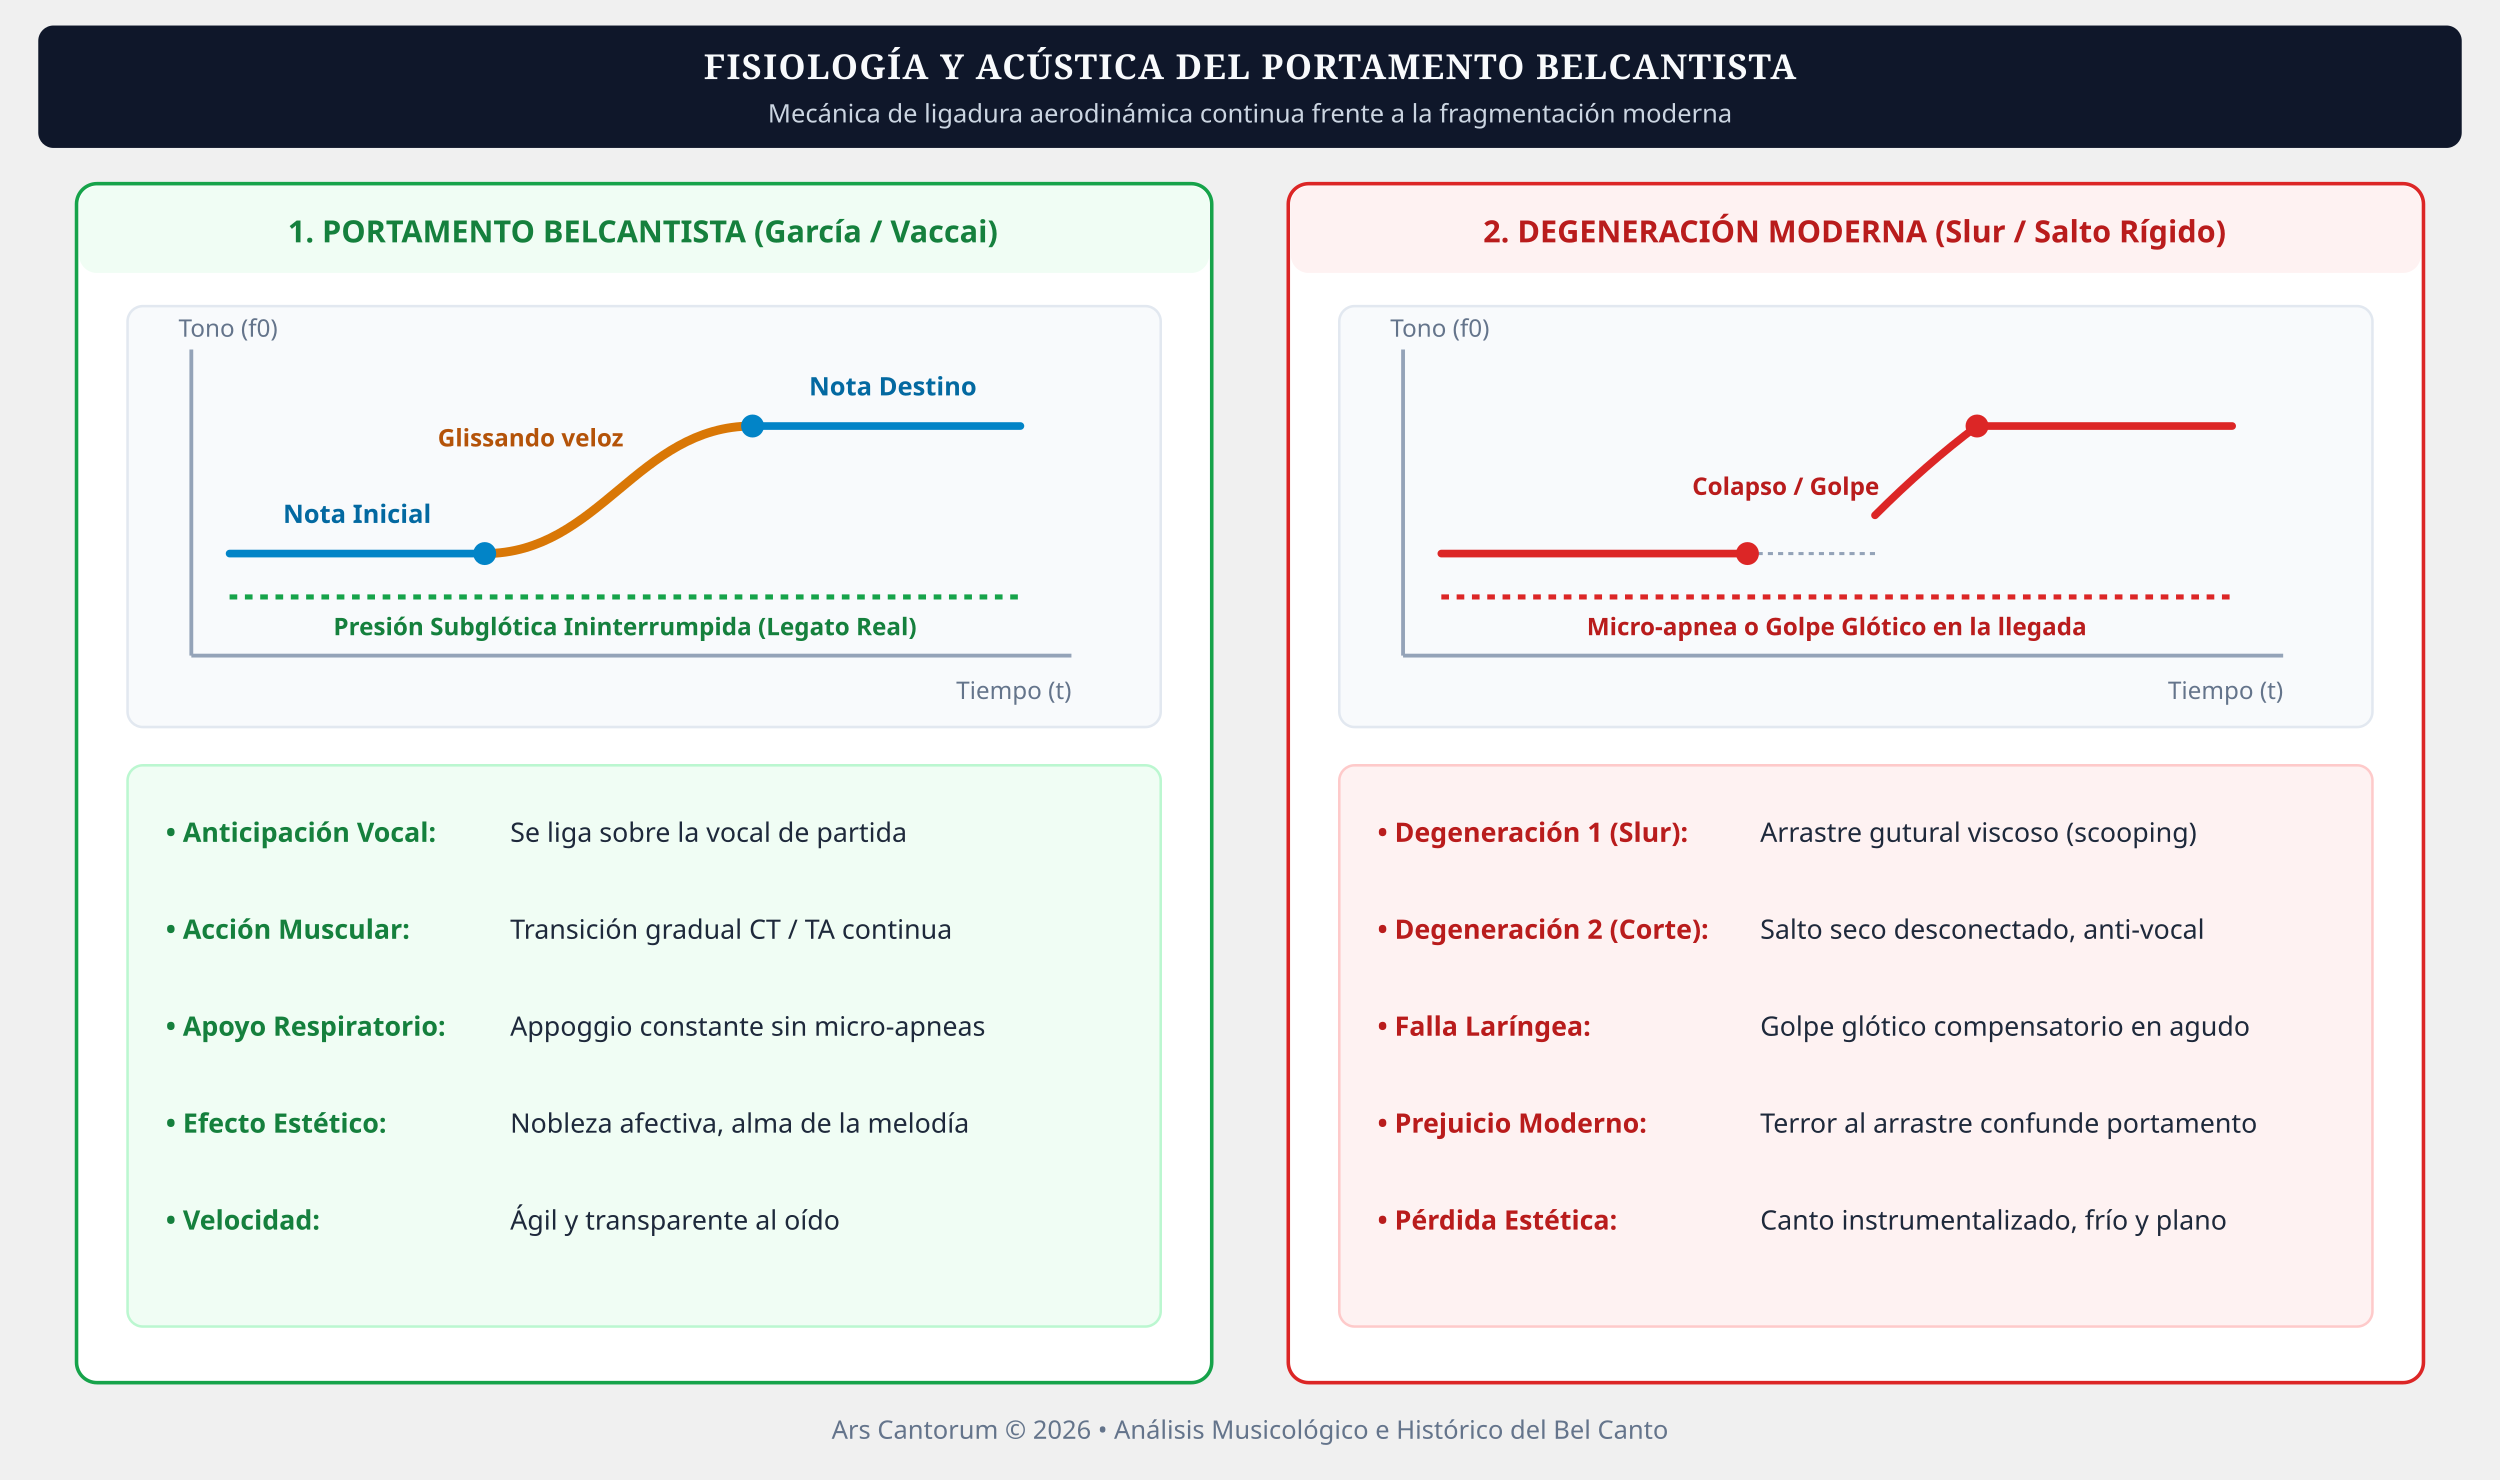
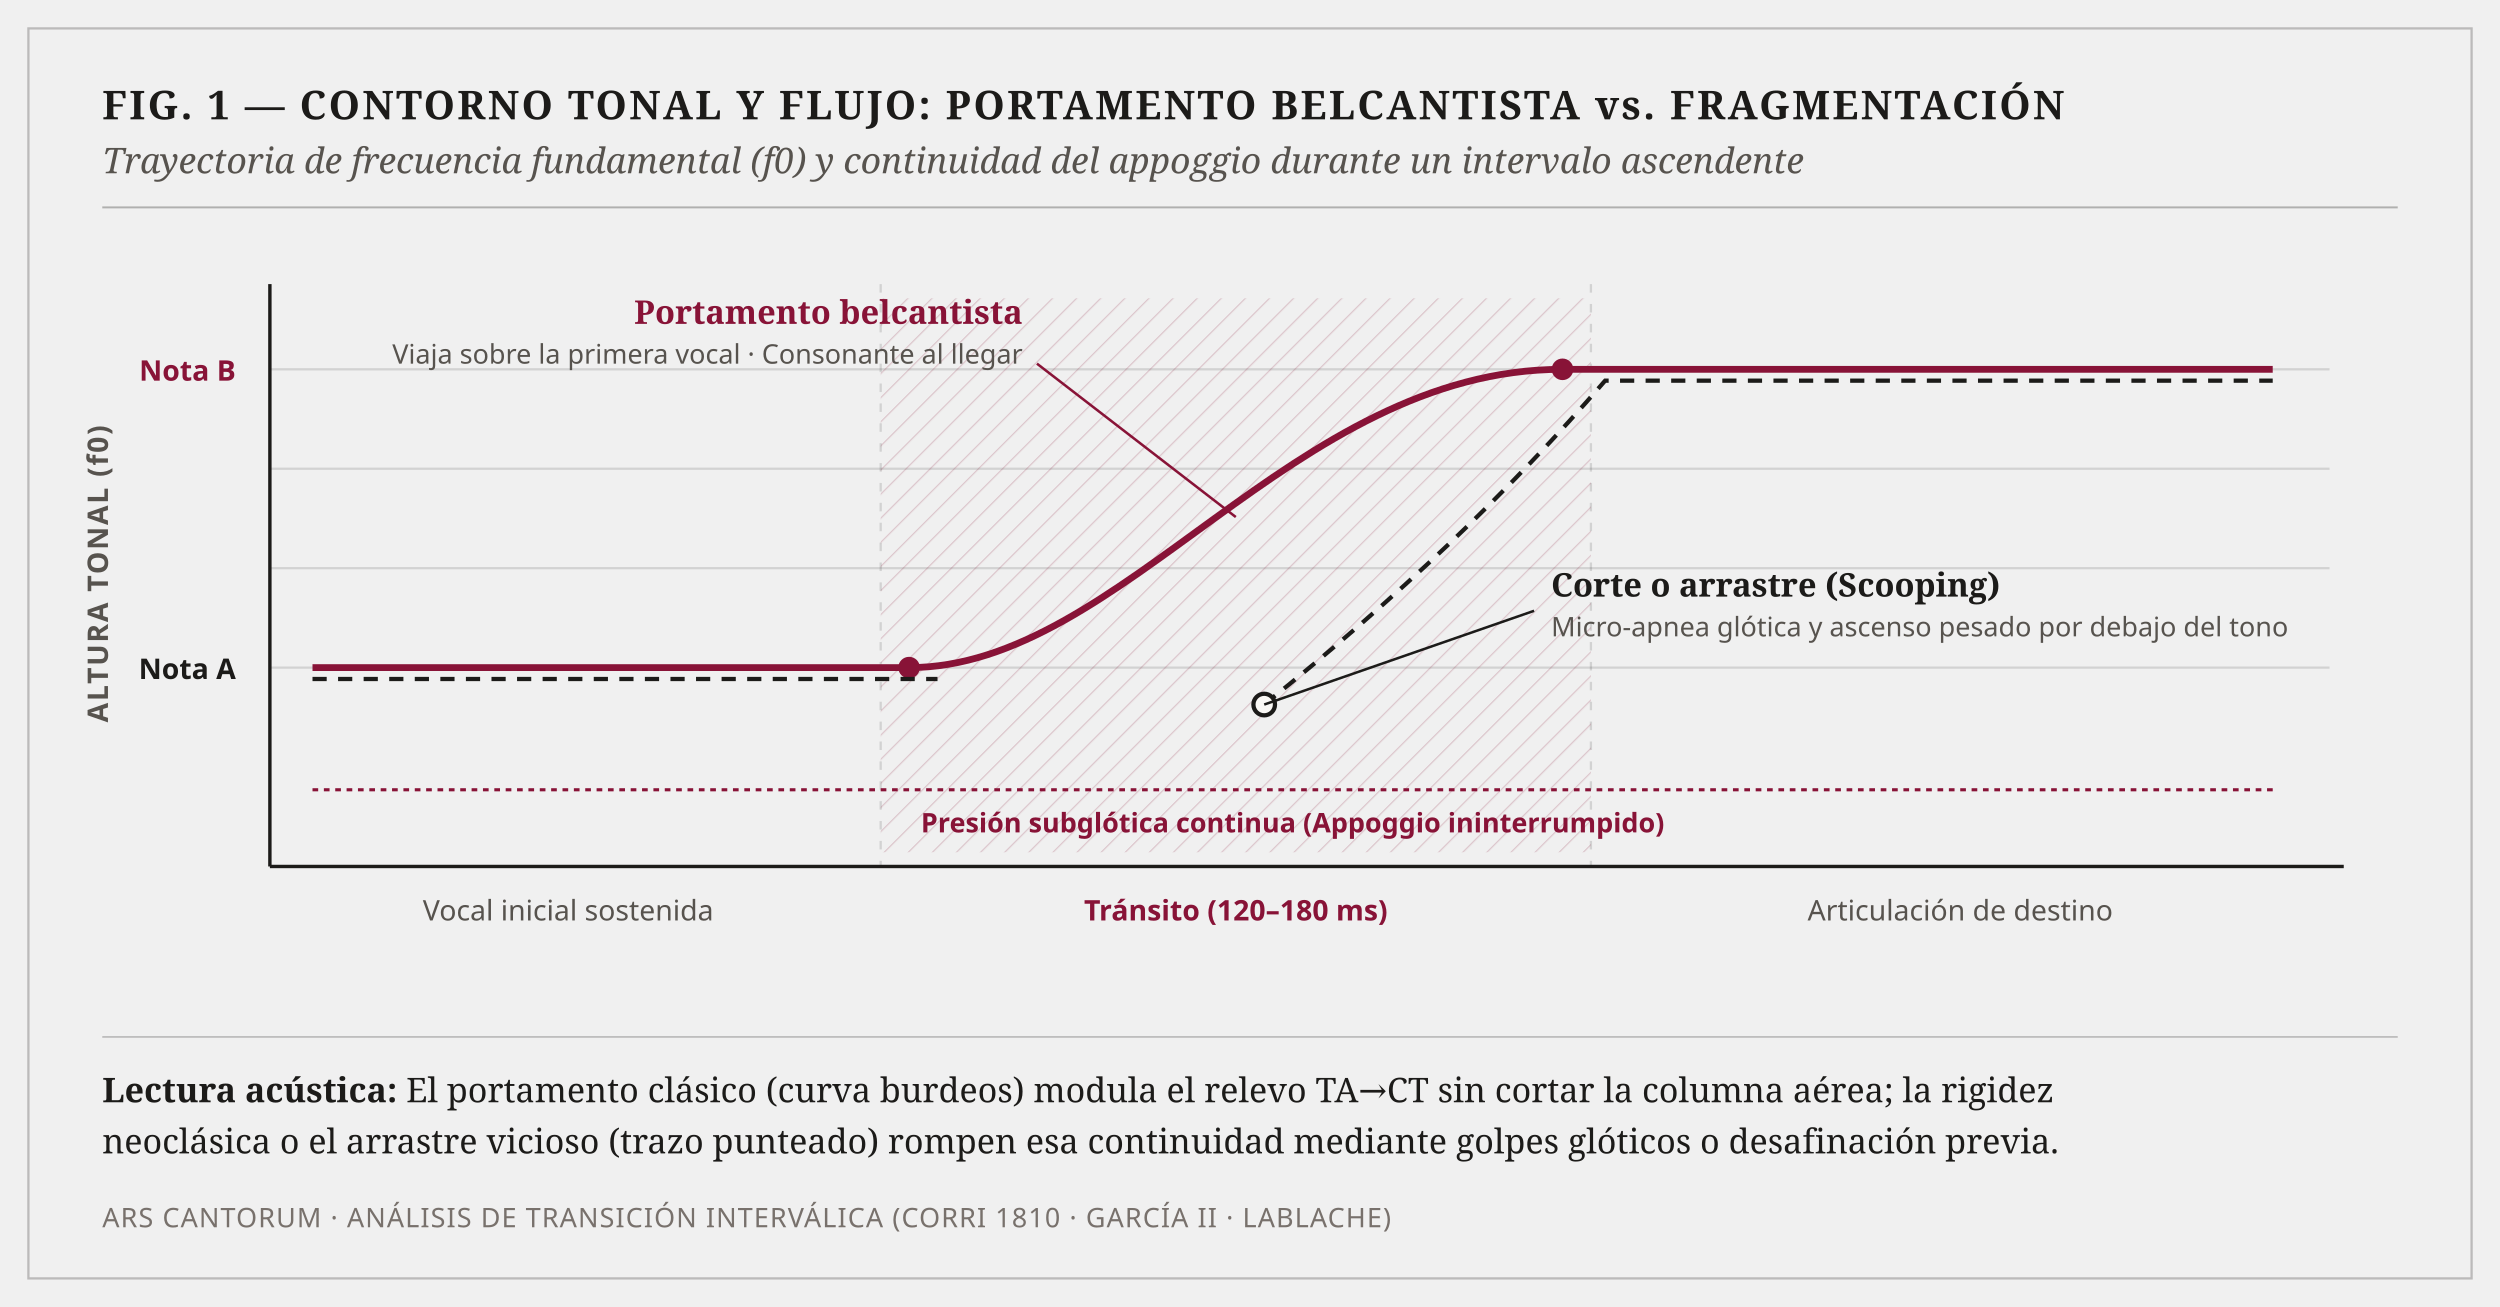
- <svg xmlns="http://www.w3.org/2000/svg" viewBox="0 0 980 580" width="100%" height="auto" style="background:#ffffff; border:1px solid #cbd5e1; border-radius:10px; padding:12px; box-shadow: 0 2px 8px rgba(0,0,0,0.05);">
-   <rect x="15" y="10" width="950" height="48" rx="6" fill="#0f172a" />
-   <text x="490" y="31" text-anchor="middle" fill="#f8fafc" font-family="'Cinzel', serif" font-size="13.5" font-weight="700" letter-spacing="0.04em">FISIOLOGÍA Y ACÚSTICA DEL PORTAMENTO BELCANTISTA</text>
-   <text x="490" y="48" text-anchor="middle" fill="#cbd5e1" font-family="'Plus Jakarta Sans', system-ui, sans-serif" font-size="10">Mecánica de ligadura aerodinámica continua frente a la fragmentación moderna</text>
-   <g transform="translate(30, 72)">
-     <rect width="445" height="470" fill="#ffffff" stroke="#16a34a" stroke-width="1.4" rx="8" />
-     <rect x="1" y="1" width="443" height="34" fill="#f0fdf4" rx="7" />
-     <text x="222" y="23" text-anchor="middle" fill="#15803d" font-family="'Plus Jakarta Sans', sans-serif" font-size="12" font-weight="700">1. PORTAMENTO BELCANTISTA (García / Vaccai)</text>
-     <rect x="20" y="48" width="405" height="165" fill="#f8fafc" stroke="#e2e8f0" rx="6" />
-     <line x1="45" y1="185" x2="390" y2="185" stroke="#94a3b8" stroke-width="1.5" />
-     <line x1="45" y1="185" x2="45" y2="65" stroke="#94a3b8" stroke-width="1.5" />
-     <text x="390" y="202" fill="#64748b" font-family="'Plus Jakarta Sans', system-ui, sans-serif" font-size="9.5" text-anchor="end">Tiempo (t)</text>
-     <text x="40" y="60" fill="#64748b" font-family="'Plus Jakarta Sans', system-ui, sans-serif" font-size="9.5">Tono (f0)</text>
-     <line x1="60" y1="145" x2="160" y2="145" stroke="#0284c7" stroke-width="3" stroke-linecap="round" />
-     <path d="M 160,145 C 205,145 220,95 265,95" stroke="#d97706" stroke-width="3.5" fill="none" />
-     <line x1="265" y1="95" x2="370" y2="95" stroke="#0284c7" stroke-width="3" stroke-linecap="round" />
-     <circle cx="160" cy="145" r="4.5" fill="#0284c7" />
-     <circle cx="265" cy="95" r="4.5" fill="#0284c7" />
-     <text x="110" y="133" fill="#0369a1" font-family="'Plus Jakarta Sans', system-ui, sans-serif" font-size="10" font-weight="700" text-anchor="middle">Nota Inicial</text>
-     <text x="320" y="83" fill="#0369a1" font-family="'Plus Jakarta Sans', system-ui, sans-serif" font-size="10" font-weight="700" text-anchor="middle">Nota Destino</text>
-     <text x="178" y="103" fill="#b45309" font-family="'Plus Jakarta Sans', system-ui, sans-serif" font-size="9.5" font-weight="700" text-anchor="middle">Glissando veloz</text>
-     <line x1="60" y1="162" x2="370" y2="162" stroke="#16a34a" stroke-width="2" stroke-dasharray="3,3" />
-     <text x="215" y="177" text-anchor="middle" fill="#15803d" font-family="'Plus Jakarta Sans', system-ui, sans-serif" font-size="9.5" font-weight="600">Presión Subglótica Ininterrumpida (Legato Real)</text>
-     <g transform="translate(20, 228)">
-       <rect width="405" height="220" fill="#f0fdf4" stroke="#bbf7d0" rx="6" />
-       <text x="15" y="30" fill="#15803d" font-family="'Plus Jakarta Sans', system-ui, sans-serif" font-size="10.5" font-weight="700">• Anticipación Vocal:</text>
-       <text x="150" y="30" fill="#1e293b" font-family="'Plus Jakarta Sans', system-ui, sans-serif" font-size="10.5">Se liga sobre la vocal de partida</text>
-       <text x="15" y="68" fill="#15803d" font-family="'Plus Jakarta Sans', system-ui, sans-serif" font-size="10.5" font-weight="700">• Acción Muscular:</text>
-       <text x="150" y="68" fill="#1e293b" font-family="'Plus Jakarta Sans', system-ui, sans-serif" font-size="10.5">Transición gradual CT / TA continua</text>
-       <text x="15" y="106" fill="#15803d" font-family="'Plus Jakarta Sans', system-ui, sans-serif" font-size="10.5" font-weight="700">• Apoyo Respiratorio:</text>
-       <text x="150" y="106" fill="#1e293b" font-family="'Plus Jakarta Sans', system-ui, sans-serif" font-size="10.5">Appoggio constante sin micro-apneas</text>
-       <text x="15" y="144" fill="#15803d" font-family="'Plus Jakarta Sans', system-ui, sans-serif" font-size="10.5" font-weight="700">• Efecto Estético:</text>
-       <text x="150" y="144" fill="#1e293b" font-family="'Plus Jakarta Sans', system-ui, sans-serif" font-size="10.5">Nobleza afectiva, alma de la melodía</text>
-       <text x="15" y="182" fill="#15803d" font-family="'Plus Jakarta Sans', system-ui, sans-serif" font-size="10.5" font-weight="700">• Velocidad:</text>
-       <text x="150" y="182" fill="#1e293b" font-family="'Plus Jakarta Sans', system-ui, sans-serif" font-size="10.5">Ágil y transparente al oído</text>
-     </g>
+ <svg xmlns="http://www.w3.org/2000/svg" viewBox="0 0 880 460" width="100%" height="auto" style="background:#FAF8F5; border:1px solid #DCD6CD; display:block;">
+   <defs>
+     <pattern id="hatchPort" width="6" height="6" patternTransform="rotate(45 0 0)" patternUnits="userSpaceOnUse">
+       <line x1="0" y1="0" x2="0" y2="6" stroke="#881337" stroke-width="0.9" stroke-opacity="0.18" />
+     </pattern>
+   </defs>
+   <rect x="10" y="10" width="860" height="440" fill="none" stroke="#1C1B19" stroke-width="0.8" stroke-opacity="0.25" />
+   <text x="36" y="42" font-family="'Cinzel', Georgia, serif" font-size="14" font-weight="700" fill="#1C1B19" letter-spacing="0.06em">FIG. 1 — CONTORNO TONAL Y FLUJO: PORTAMENTO BELCANTISTA vs. FRAGMENTACIÓN</text>
+   <text x="36" y="61" font-family="'Newsreader', Georgia, serif" font-style="italic" font-size="12.5" fill="#57534E">Trayectoria de frecuencia fundamental (f0) y continuidad del appoggio durante un intervalo ascendente</text>
+   <line x1="36" y1="73" x2="844" y2="73" stroke="#1C1B19" stroke-width="0.7" stroke-opacity="0.3" />
+   <g stroke="#1C1B19" stroke-opacity="0.14" stroke-width="0.8">
+     <line x1="95" y1="130" x2="820" y2="130" />
+     <line x1="95" y1="165" x2="820" y2="165" />
+     <line x1="95" y1="200" x2="820" y2="200" />
+     <line x1="95" y1="235" x2="820" y2="235" />
+     <line x1="310" y1="100" x2="310" y2="305" stroke-dasharray="3,4" />
+     <line x1="560" y1="100" x2="560" y2="305" stroke-dasharray="3,4" />
  </g>
-   <g transform="translate(505, 72)">
-     <rect width="445" height="470" fill="#ffffff" stroke="#dc2626" stroke-width="1.4" rx="8" />
-     <rect x="1" y="1" width="443" height="34" fill="#fef2f2" rx="7" />
-     <text x="222" y="23" text-anchor="middle" fill="#b91c1c" font-family="'Plus Jakarta Sans', sans-serif" font-size="12" font-weight="700">2. DEGENERACIÓN MODERNA (Slur / Salto Rígido)</text>
-     <rect x="20" y="48" width="405" height="165" fill="#f8fafc" stroke="#e2e8f0" rx="6" />
-     <line x1="45" y1="185" x2="390" y2="185" stroke="#94a3b8" stroke-width="1.5" />
-     <line x1="45" y1="185" x2="45" y2="65" stroke="#94a3b8" stroke-width="1.5" />
-     <text x="390" y="202" fill="#64748b" font-family="'Plus Jakarta Sans', system-ui, sans-serif" font-size="9.5" text-anchor="end">Tiempo (t)</text>
-     <text x="40" y="60" fill="#64748b" font-family="'Plus Jakarta Sans', system-ui, sans-serif" font-size="9.5">Tono (f0)</text>
-     <line x1="60" y1="145" x2="180" y2="145" stroke="#dc2626" stroke-width="3" stroke-linecap="round" />
-     <line x1="180" y1="145" x2="230" y2="145" stroke="#94a3b8" stroke-width="1.2" stroke-dasharray="2,2" />
-     <path d="M 230,130 Q 250,110 270,95" stroke="#dc2626" stroke-width="3" stroke-linecap="round" />
-     <line x1="270" y1="95" x2="370" y2="95" stroke="#dc2626" stroke-width="3" stroke-linecap="round" />
-     <circle cx="180" cy="145" r="4.5" fill="#dc2626" />
-     <circle cx="270" cy="95" r="4.5" fill="#dc2626" />
-     <text x="195" y="122" fill="#b91c1c" font-family="'Plus Jakarta Sans', system-ui, sans-serif" font-size="9.5" font-weight="700" text-anchor="middle">Colapso / Golpe</text>
-     <line x1="60" y1="162" x2="370" y2="162" stroke="#dc2626" stroke-width="2" stroke-dasharray="3,3" />
-     <text x="215" y="177" text-anchor="middle" fill="#b91c1c" font-family="'Plus Jakarta Sans', system-ui, sans-serif" font-size="9.5" font-weight="600">Micro-apnea o Golpe Glótico en la llegada</text>
-     <g transform="translate(20, 228)">
-       <rect width="405" height="220" fill="#fef2f2" stroke="#fecaca" rx="6" />
-       <text x="15" y="30" fill="#b91c1c" font-family="'Plus Jakarta Sans', system-ui, sans-serif" font-size="10.5" font-weight="700">• Degeneración 1 (Slur):</text>
-       <text x="165" y="30" fill="#1e293b" font-family="'Plus Jakarta Sans', system-ui, sans-serif" font-size="10.5">Arrastre gutural viscoso (scooping)</text>
-       <text x="15" y="68" fill="#b91c1c" font-family="'Plus Jakarta Sans', system-ui, sans-serif" font-size="10.5" font-weight="700">• Degeneración 2 (Corte):</text>
-       <text x="165" y="68" fill="#1e293b" font-family="'Plus Jakarta Sans', system-ui, sans-serif" font-size="10.5">Salto seco desconectado, anti-vocal</text>
-       <text x="15" y="106" fill="#b91c1c" font-family="'Plus Jakarta Sans', system-ui, sans-serif" font-size="10.5" font-weight="700">• Falla Laríngea:</text>
-       <text x="165" y="106" fill="#1e293b" font-family="'Plus Jakarta Sans', system-ui, sans-serif" font-size="10.5">Golpe glótico compensatorio en agudo</text>
-       <text x="15" y="144" fill="#b91c1c" font-family="'Plus Jakarta Sans', system-ui, sans-serif" font-size="10.5" font-weight="700">• Prejuicio Moderno:</text>
-       <text x="165" y="144" fill="#1e293b" font-family="'Plus Jakarta Sans', system-ui, sans-serif" font-size="10.5">Terror al arrastre confunde portamento</text>
-       <text x="15" y="182" fill="#b91c1c" font-family="'Plus Jakarta Sans', system-ui, sans-serif" font-size="10.5" font-weight="700">• Pérdida Estética:</text>
-       <text x="165" y="182" fill="#1e293b" font-family="'Plus Jakarta Sans', system-ui, sans-serif" font-size="10.5">Canto instrumentalizado, frío y plano</text>
-     </g>
-   </g>
-   <text x="490" y="564" text-anchor="middle" fill="#64748b" font-family="'Plus Jakarta Sans', system-ui, sans-serif" font-size="10">Ars Cantorum © 2026 • Análisis Musicológico e Histórico del Bel Canto</text>
+   <line x1="95" y1="100" x2="95" y2="305" stroke="#1C1B19" stroke-width="1.2" />
+   <line x1="95" y1="305" x2="825" y2="305" stroke="#1C1B19" stroke-width="1.2" />
+   <text x="83" y="134" text-anchor="end" font-family="'Plus Jakarta Sans', sans-serif" font-size="10" font-weight="700" fill="#881337">Nota B</text>
+   <text x="83" y="239" text-anchor="end" font-family="'Plus Jakarta Sans', sans-serif" font-size="10" font-weight="600" fill="#1C1B19">Nota A</text>
+   <text x="38" y="202" text-anchor="middle" transform="rotate(-90 38 202)" font-family="'Plus Jakarta Sans', sans-serif" font-size="10" font-weight="600" fill="#57534E" letter-spacing="0.06em">ALTURA TONAL (f0)</text>
+   <text x="200" y="324" text-anchor="middle" font-family="'Plus Jakarta Sans', sans-serif" font-size="10" fill="#57534E">Vocal inicial sostenida</text>
+   <text x="435" y="324" text-anchor="middle" font-family="'Plus Jakarta Sans', sans-serif" font-size="10" font-weight="700" fill="#881337">Tránsito (120–180 ms)</text>
+   <text x="690" y="324" text-anchor="middle" font-family="'Plus Jakarta Sans', sans-serif" font-size="10" fill="#57534E">Articulación de destino</text>
+   <rect x="310" y="105" width="250" height="195" fill="url(#hatchPort)" />
+   <path d="M 110,235 L 320,235 C 395,235 455,130 550,130 L 800,130" fill="none" stroke="#881337" stroke-width="2.4" />
+   <circle cx="320" cy="235" r="3.8" fill="#881337" />
+   <circle cx="550" cy="130" r="3.8" fill="#881337" />
+   <path d="M 110,239 L 330,239 M 445,248 Q 515,192 565,134 L 800,134" fill="none" stroke="#1C1B19" stroke-width="1.5" stroke-dasharray="5,4" />
+   <circle cx="445" cy="248" r="3.8" fill="#FAF8F5" stroke="#1C1B19" stroke-width="1.5" />
+   <line x1="110" y1="278" x2="800" y2="278" stroke="#881337" stroke-width="1.1" stroke-dasharray="2,2" />
+   <text x="455" y="293" text-anchor="middle" font-family="'Plus Jakarta Sans', sans-serif" font-size="9.5" font-weight="600" fill="#881337">Presión subglótica continua (Appoggio ininterrumpido)</text>
+   <line x1="435" y1="182" x2="365" y2="128" stroke="#881337" stroke-width="0.9" />
+   <text x="360" y="114" text-anchor="end" font-family="'Newsreader', Georgia, serif" font-size="11.5" font-weight="700" fill="#881337">Portamento belcantista</text>
+   <text x="360" y="128" text-anchor="end" font-family="'Plus Jakarta Sans', sans-serif" font-size="9.5" fill="#57534E">Viaja sobre la primera vocal · Consonante al llegar</text>
+   <line x1="445" y1="248" x2="540" y2="215" stroke="#1C1B19" stroke-width="0.9" />
+   <text x="546" y="210" font-family="'Newsreader', Georgia, serif" font-size="11.5" font-weight="600" fill="#1C1B19">Corte o arrastre (Scooping)</text>
+   <text x="546" y="224" font-family="'Plus Jakarta Sans', sans-serif" font-size="9.5" fill="#57534E">Micro-apnea glótica y ascenso pesado por debajo del tono</text>
+   <line x1="36" y1="365" x2="844" y2="365" stroke="#1C1B19" stroke-width="0.6" stroke-opacity="0.25" />
+   <text x="36" y="388" font-family="'Newsreader', Georgia, serif" font-size="12" fill="#1C1B19">
+     <tspan font-weight="600">Lectura acústica:</tspan> El portamento clásico (curva burdeos) modula el relevo TA→CT sin cortar la columna aérea; la rigidez
+   </text>
+   <text x="36" y="406" font-family="'Newsreader', Georgia, serif" font-size="12" fill="#1C1B19">
+     neoclásica o el arrastre vicioso (trazo punteado) rompen esa continuidad mediante golpes glóticos o desafinación previa.
+   </text>
+   <text x="36" y="432" font-family="'Plus Jakarta Sans', sans-serif" font-size="9.5" fill="#78716C" letter-spacing="0.04em">ARS CANTORUM · ANÁLISIS DE TRANSICIÓN INTERVÁLICA (CORRI 1810 · GARCÍA II · LABLACHE)</text>
</svg>
